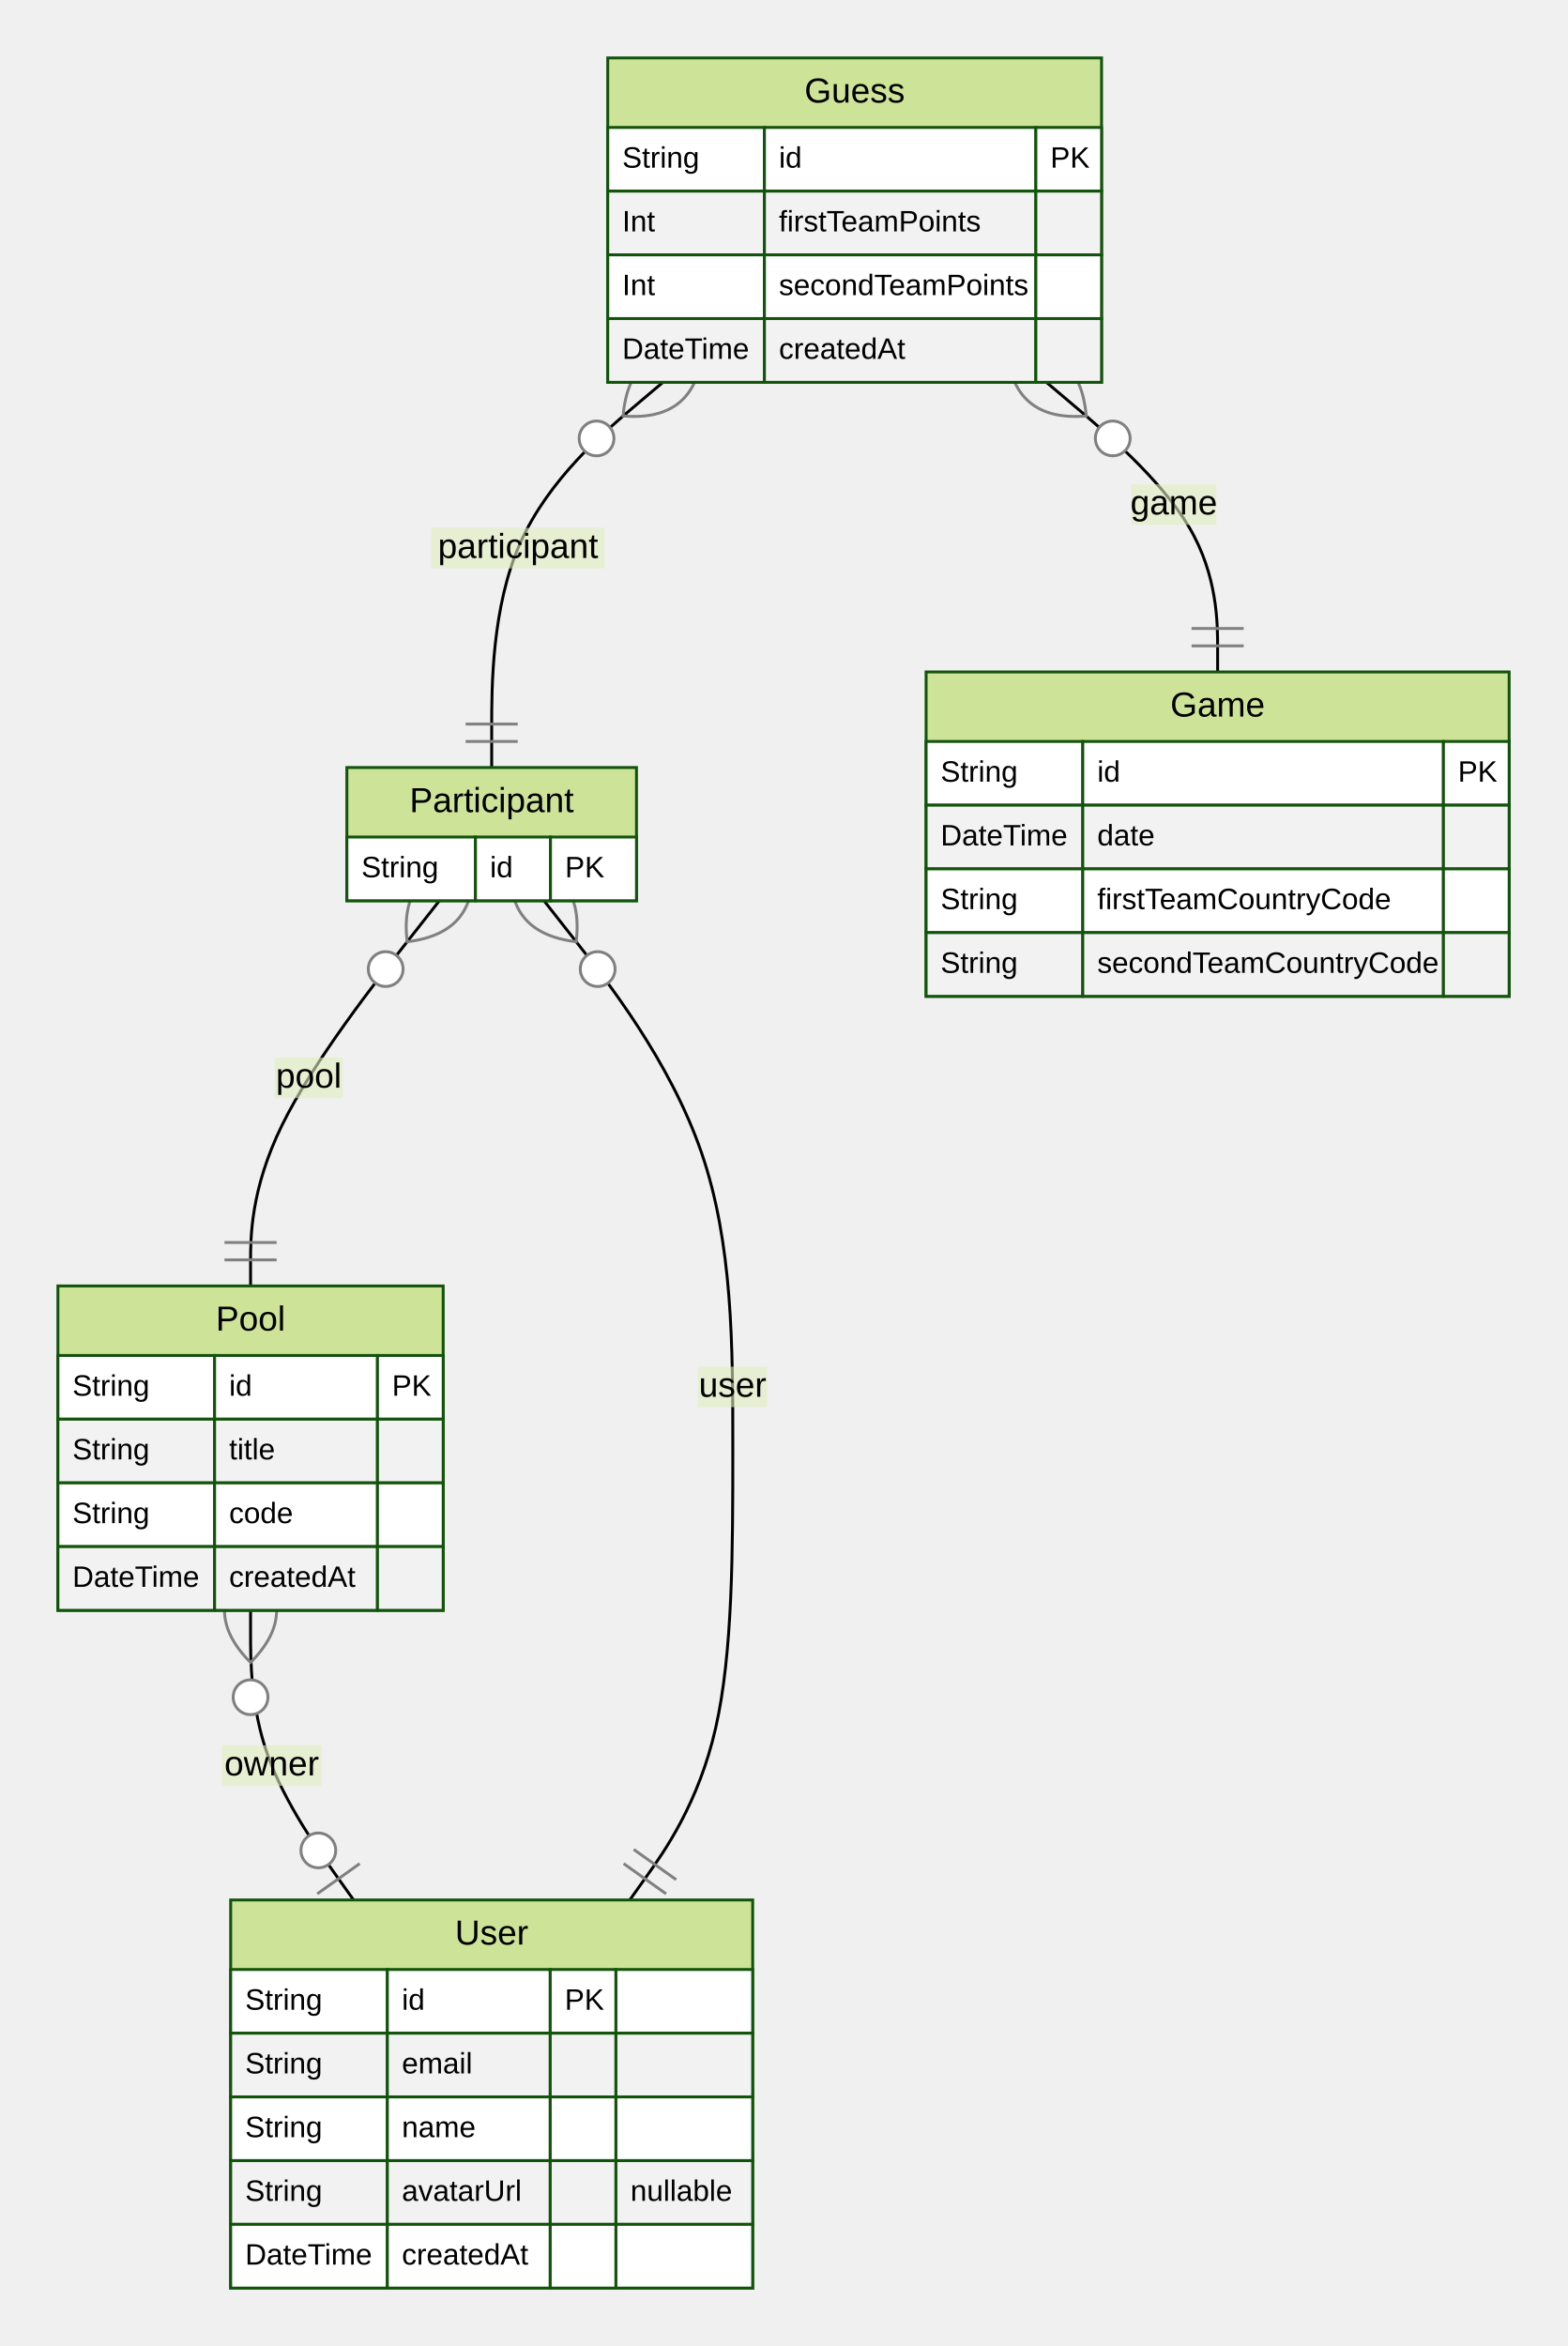
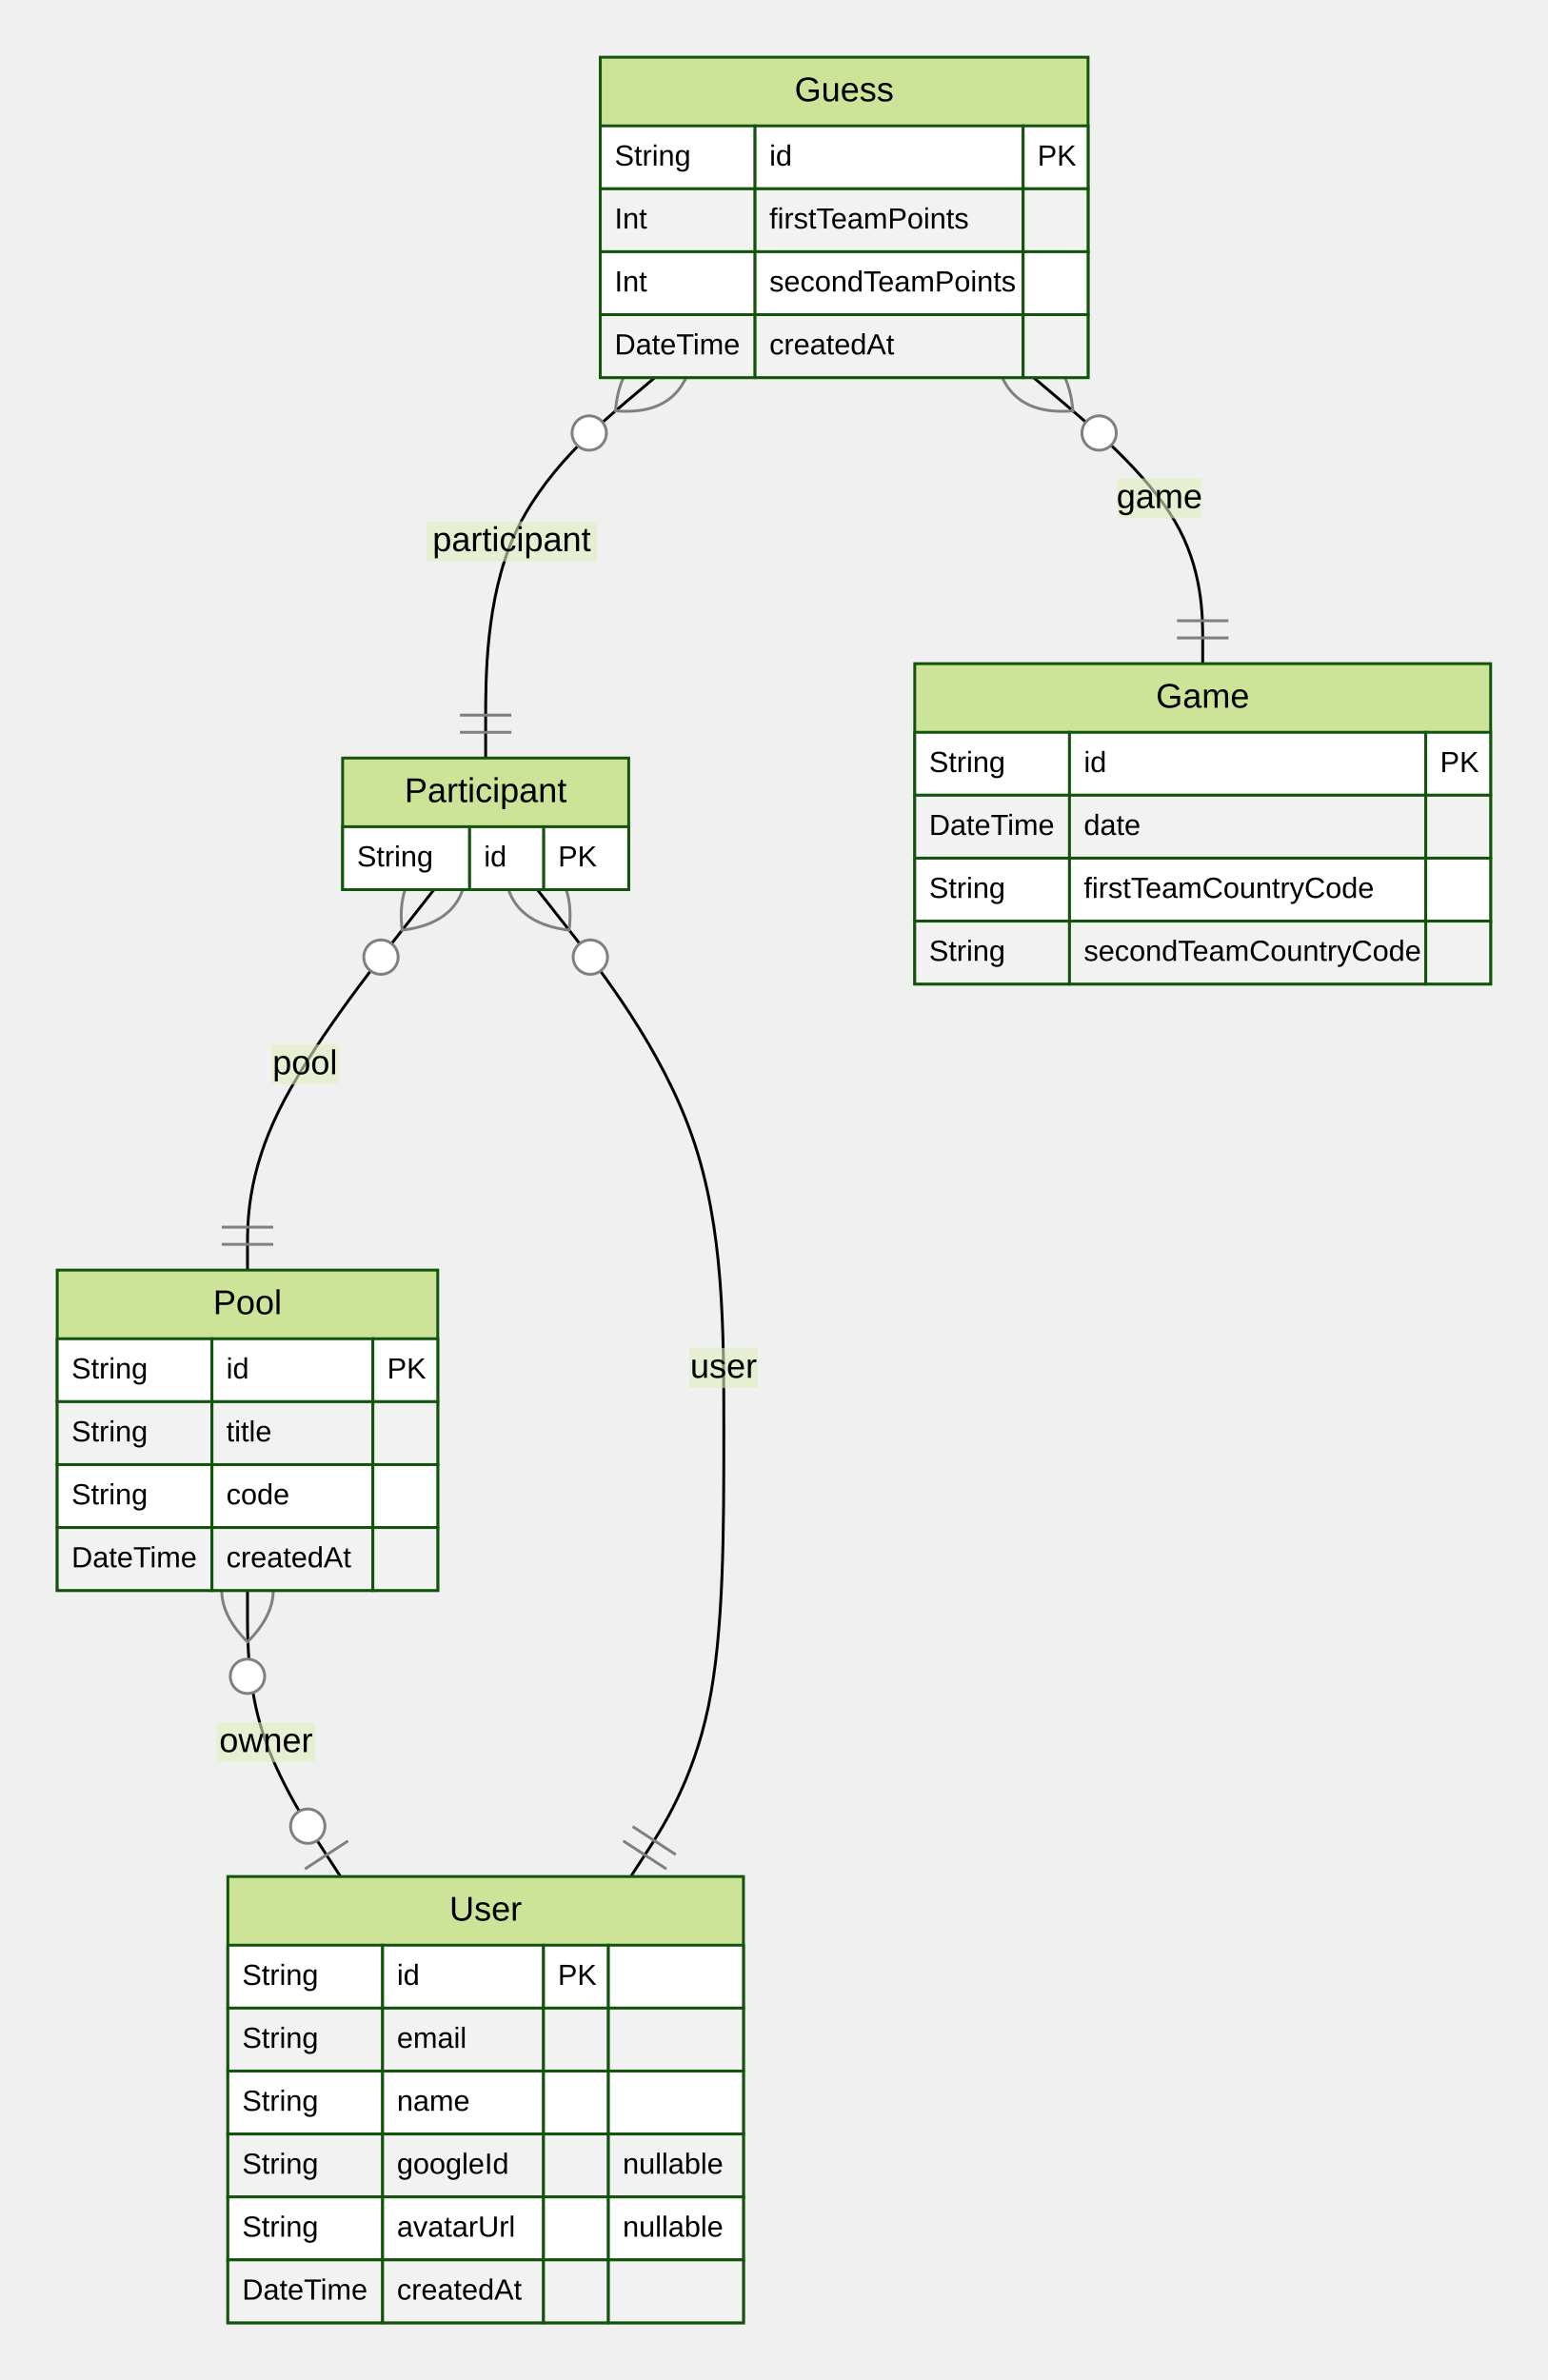
- <svg xmlns="http://www.w3.org/2000/svg" aria-labelledby="chart-title-mermaid-0 chart-desc-mermaid-0" role="img" viewBox="0 0 541.082 810" style="max-width: 541.082px; background-color: white;" width="100%" id="mermaid-0">
+ <svg xmlns="http://www.w3.org/2000/svg" aria-labelledby="chart-title-mermaid-0 chart-desc-mermaid-0" role="img" viewBox="0 0 541.082 832" style="max-width: 541.082px; background-color: white;" width="100%" id="mermaid-0">
  <style>#mermaid-0 {font-family:"trebuchet ms",verdana,arial,sans-serif;font-size:16px;fill:#000000;}#mermaid-0 .error-icon{fill:#552222;}#mermaid-0 .error-text{fill:#552222;stroke:#552222;}#mermaid-0 .edge-thickness-normal{stroke-width:2px;}#mermaid-0 .edge-thickness-thick{stroke-width:3.5px;}#mermaid-0 .edge-pattern-solid{stroke-dasharray:0;}#mermaid-0 .edge-pattern-dashed{stroke-dasharray:3;}#mermaid-0 .edge-pattern-dotted{stroke-dasharray:2;}#mermaid-0 .marker{fill:#000000;stroke:#000000;}#mermaid-0 .marker.cross{stroke:#000000;}#mermaid-0 svg{font-family:"trebuchet ms",verdana,arial,sans-serif;font-size:16px;}#mermaid-0 .entityBox{fill:#cde498;stroke:#13540c;}#mermaid-0 .attributeBoxOdd{fill:#ffffff;stroke:#13540c;}#mermaid-0 .attributeBoxEven{fill:#f2f2f2;stroke:#13540c;}#mermaid-0 .relationshipLabelBox{fill:hsl(78.158, 58.462%, 84.51%);opacity:0.7;background-color:hsl(78.158, 58.462%, 84.51%);}#mermaid-0 .relationshipLabelBox rect{opacity:0.5;}#mermaid-0 .relationshipLine{stroke:#000000;}#mermaid-0 :root{--mermaid-font-family:"trebuchet ms",verdana,arial,sans-serif;}</style>
  <g />
  <defs>
    <marker orient="auto" markerHeight="18" markerWidth="18" refY="9" refX="0" id="ONLY_ONE_START">
      <path d="M9,0 L9,18 M15,0 L15,18" fill="none" stroke="gray" />
    </marker>
  </defs>
  <defs>
    <marker orient="auto" markerHeight="18" markerWidth="18" refY="9" refX="18" id="ONLY_ONE_END">
      <path d="M3,0 L3,18 M9,0 L9,18" fill="none" stroke="gray" />
    </marker>
  </defs>
  <defs>
    <marker orient="auto" markerHeight="18" markerWidth="30" refY="9" refX="0" id="ZERO_OR_ONE_START">
      <circle r="6" cy="9" cx="21" fill="white" stroke="gray" />
      <path d="M9,0 L9,18" fill="none" stroke="gray" />
    </marker>
  </defs>
  <defs>
    <marker orient="auto" markerHeight="18" markerWidth="30" refY="9" refX="30" id="ZERO_OR_ONE_END">
      <circle r="6" cy="9" cx="9" fill="white" stroke="gray" />
      <path d="M21,0 L21,18" fill="none" stroke="gray" />
    </marker>
  </defs>
  <defs>
    <marker orient="auto" markerHeight="36" markerWidth="45" refY="18" refX="18" id="ONE_OR_MORE_START">
      <path d="M0,18 Q 18,0 36,18 Q 18,36 0,18 M42,9 L42,27" fill="none" stroke="gray" />
    </marker>
  </defs>
  <defs>
    <marker orient="auto" markerHeight="36" markerWidth="45" refY="18" refX="27" id="ONE_OR_MORE_END">
      <path d="M3,9 L3,27 M9,18 Q27,0 45,18 Q27,36 9,18" fill="none" stroke="gray" />
    </marker>
  </defs>
  <defs>
    <marker orient="auto" markerHeight="36" markerWidth="57" refY="18" refX="18" id="ZERO_OR_MORE_START">
      <circle r="6" cy="18" cx="48" fill="white" stroke="gray" />
      <path d="M0,18 Q18,0 36,18 Q18,36 0,18" fill="none" stroke="gray" />
    </marker>
  </defs>
  <defs>
    <marker orient="auto" markerHeight="36" markerWidth="57" refY="18" refX="39" id="ZERO_OR_MORE_END">
      <circle r="6" cy="18" cx="9" fill="white" stroke="gray" />
      <path d="M21,18 Q39,0 57,18 Q39,36 21,18" fill="none" stroke="gray" />
    </marker>
  </defs>
-   <path marker-start="url(#ZERO_OR_MORE_START)" marker-end="url(#ZERO_OR_ONE_END)" fill="none" stroke="gray" d="M86.513,556L86.513,564.333C86.513,572.667,86.513,589.333,92.443,606C98.373,622.667,110.233,639.333,116.163,647.667L122.093,656" class="er relationshipLine" />
-   <path marker-start="url(#ZERO_OR_MORE_START)" marker-end="url(#ONLY_ONE_END)" fill="none" stroke="gray" d="M187.835,311L198.7,324.833C209.565,338.667,231.296,366.333,242.161,397.833C253.026,429.333,253.026,464.667,253.026,500C253.026,535.333,253.026,570.667,247.096,596.667C241.167,622.667,229.307,639.333,223.377,647.667L217.447,656" class="er relationshipLine" />
+   <path marker-start="url(#ZERO_OR_MORE_START)" marker-end="url(#ZERO_OR_ONE_END)" fill="none" stroke="gray" d="M86.513,556L86.513,564.333C86.513,572.667,86.513,589.333,91.934,606C97.354,622.667,108.195,639.333,113.615,647.667L119.035,656" class="er relationshipLine" />
+   <path marker-start="url(#ZERO_OR_MORE_START)" marker-end="url(#ONLY_ONE_END)" fill="none" stroke="gray" d="M187.835,311L198.7,324.833C209.565,338.667,231.296,366.333,242.161,397.833C253.026,429.333,253.026,464.667,253.026,500C253.026,535.333,253.026,570.667,247.606,596.667C242.186,622.667,231.345,639.333,225.925,647.667L220.504,656" class="er relationshipLine" />
  <path marker-start="url(#ZERO_OR_MORE_START)" marker-end="url(#ONLY_ONE_END)" fill="none" stroke="gray" d="M151.705,311L140.839,324.833C129.974,338.667,108.244,366.333,97.378,388.5C86.513,410.667,86.513,427.333,86.513,435.667L86.513,444" class="er relationshipLine" />
  <path marker-start="url(#ZERO_OR_MORE_START)" marker-end="url(#ONLY_ONE_END)" fill="none" stroke="gray" d="M361.309,132L371.162,140.333C381.015,148.667,400.72,165.333,410.573,182C420.426,198.667,420.426,215.333,420.426,223.667L420.426,232" class="er relationshipLine" />
  <path marker-start="url(#ZERO_OR_MORE_START)" marker-end="url(#ONLY_ONE_END)" fill="none" stroke="gray" d="M228.887,132L219.034,140.333C209.181,148.667,189.476,165.333,179.623,187.5C169.77,209.667,169.77,237.333,169.77,251.167L169.77,265" class="er relationshipLine" />
  <g transform="translate(20,444 )" id="Pool">
    <rect height="112" width="133.026" y="0" x="0" stroke="gray" fill-opacity="100%" fill="honeydew" class="er entityBox" />
    <text transform="translate(66.51321,12)" style="font-family: &quot;trebuchet ms&quot;, verdana, arial, sans-serif;; font-size: 12px" text-anchor="middle" dominant-baseline="middle" y="0" x="0" id="entity-Pool" class="er entityLabel">Pool</text>
    <rect height="22" width="54.096" y="24" x="0" stroke="gray" fill-opacity="100%" fill="honeydew" class="er attributeBoxOdd" />
    <text transform="translate(5,35)" style="font-family: &quot;trebuchet ms&quot;, verdana, arial, sans-serif;; font-size: 10.2px" text-anchor="left" dominant-baseline="middle" y="0" x="0" id="entity-Pool-attr-1-type" class="er entityLabel">String</text>
    <rect height="22" width="56.243" y="24" x="54.096" stroke="gray" fill-opacity="100%" fill="honeydew" class="er attributeBoxOdd" />
    <text transform="translate(59.09555,35)" style="font-family: &quot;trebuchet ms&quot;, verdana, arial, sans-serif;; font-size: 10.2px" text-anchor="left" dominant-baseline="middle" y="0" x="0" id="entity-Pool-attr-1-name" class="er entityLabel">id</text>
    <rect height="22" width="22.688" y="24" x="110.339" stroke="gray" fill-opacity="100%" fill="honeydew" class="er attributeBoxOdd" />
    <text transform="translate(115.3387,35)" style="font-family: &quot;trebuchet ms&quot;, verdana, arial, sans-serif;; font-size: 10.2px" text-anchor="left" dominant-baseline="middle" y="0" x="0" id="entity-Pool-attr-1-key" class="er entityLabel">PK</text>
    <rect height="22" width="54.096" y="46" x="0" stroke="gray" fill-opacity="100%" fill="honeydew" class="er attributeBoxEven" />
    <text transform="translate(5,57)" style="font-family: &quot;trebuchet ms&quot;, verdana, arial, sans-serif;; font-size: 10.2px" text-anchor="left" dominant-baseline="middle" y="0" x="0" id="entity-Pool-attr-2-type" class="er entityLabel">String</text>
    <rect height="22" width="56.243" y="46" x="54.096" stroke="gray" fill-opacity="100%" fill="honeydew" class="er attributeBoxEven" />
    <text transform="translate(59.09555,57)" style="font-family: &quot;trebuchet ms&quot;, verdana, arial, sans-serif;; font-size: 10.2px" text-anchor="left" dominant-baseline="middle" y="0" x="0" id="entity-Pool-attr-2-name" class="er entityLabel">title</text>
    <rect height="22" width="22.688" y="46" x="110.339" stroke="gray" fill-opacity="100%" fill="honeydew" class="er attributeBoxEven" />
    <text transform="translate(115.3387,57)" style="font-family: &quot;trebuchet ms&quot;, verdana, arial, sans-serif;; font-size: 10.2px" text-anchor="left" dominant-baseline="middle" y="0" x="0" id="entity-Pool-attr-2-key" class="er entityLabel" />
    <rect height="22" width="54.096" y="68" x="0" stroke="gray" fill-opacity="100%" fill="honeydew" class="er attributeBoxOdd" />
    <text transform="translate(5,79)" style="font-family: &quot;trebuchet ms&quot;, verdana, arial, sans-serif;; font-size: 10.2px" text-anchor="left" dominant-baseline="middle" y="0" x="0" id="entity-Pool-attr-3-type" class="er entityLabel">String</text>
    <rect height="22" width="56.243" y="68" x="54.096" stroke="gray" fill-opacity="100%" fill="honeydew" class="er attributeBoxOdd" />
    <text transform="translate(59.09555,79)" style="font-family: &quot;trebuchet ms&quot;, verdana, arial, sans-serif;; font-size: 10.2px" text-anchor="left" dominant-baseline="middle" y="0" x="0" id="entity-Pool-attr-3-name" class="er entityLabel">code</text>
    <rect height="22" width="22.688" y="68" x="110.339" stroke="gray" fill-opacity="100%" fill="honeydew" class="er attributeBoxOdd" />
    <text transform="translate(115.3387,79)" style="font-family: &quot;trebuchet ms&quot;, verdana, arial, sans-serif;; font-size: 10.2px" text-anchor="left" dominant-baseline="middle" y="0" x="0" id="entity-Pool-attr-3-key" class="er entityLabel" />
    <rect height="22" width="54.096" y="90" x="0" stroke="gray" fill-opacity="100%" fill="honeydew" class="er attributeBoxEven" />
    <text transform="translate(5,101)" style="font-family: &quot;trebuchet ms&quot;, verdana, arial, sans-serif;; font-size: 10.2px" text-anchor="left" dominant-baseline="middle" y="0" x="0" id="entity-Pool-attr-4-type" class="er entityLabel">DateTime</text>
    <rect height="22" width="56.243" y="90" x="54.096" stroke="gray" fill-opacity="100%" fill="honeydew" class="er attributeBoxEven" />
    <text transform="translate(59.09555,101)" style="font-family: &quot;trebuchet ms&quot;, verdana, arial, sans-serif;; font-size: 10.2px" text-anchor="left" dominant-baseline="middle" y="0" x="0" id="entity-Pool-attr-4-name" class="er entityLabel">createdAt</text>
    <rect height="22" width="22.688" y="90" x="110.339" stroke="gray" fill-opacity="100%" fill="honeydew" class="er attributeBoxEven" />
    <text transform="translate(115.3387,101)" style="font-family: &quot;trebuchet ms&quot;, verdana, arial, sans-serif;; font-size: 10.2px" text-anchor="left" dominant-baseline="middle" y="0" x="0" id="entity-Pool-attr-4-key" class="er entityLabel" />
  </g>
  <g transform="translate(119.7698,265 )" id="Participant">
    <rect height="46" width="100" y="0" x="0" stroke="gray" fill-opacity="100%" fill="honeydew" class="er entityBox" />
    <text transform="translate(50,12)" style="font-family: &quot;trebuchet ms&quot;, verdana, arial, sans-serif;; font-size: 12px" text-anchor="middle" dominant-baseline="middle" y="0" x="0" id="entity-Participant" class="er entityLabel">Participant</text>
    <rect height="22" width="44.399" y="24" x="0" stroke="gray" fill-opacity="100%" fill="honeydew" class="er attributeBoxOdd" />
    <text transform="translate(5,35)" style="font-family: &quot;trebuchet ms&quot;, verdana, arial, sans-serif;; font-size: 10.2px" text-anchor="left" dominant-baseline="middle" y="0" x="0" id="entity-Participant-attr-1-type" class="er entityLabel">String</text>
    <rect height="22" width="25.911" y="24" x="44.399" stroke="gray" fill-opacity="100%" fill="honeydew" class="er attributeBoxOdd" />
    <text transform="translate(49.39862,35)" style="font-family: &quot;trebuchet ms&quot;, verdana, arial, sans-serif;; font-size: 10.2px" text-anchor="left" dominant-baseline="middle" y="0" x="0" id="entity-Participant-attr-1-name" class="er entityLabel">id</text>
    <rect height="22" width="29.69" y="24" x="70.31" stroke="gray" fill-opacity="100%" fill="honeydew" class="er attributeBoxOdd" />
    <text transform="translate(75.30976,35)" style="font-family: &quot;trebuchet ms&quot;, verdana, arial, sans-serif;; font-size: 10.2px" text-anchor="left" dominant-baseline="middle" y="0" x="0" id="entity-Participant-attr-1-key" class="er entityLabel">PK</text>
  </g>
  <g transform="translate(79.65034,656 )" id="User">
-     <rect height="134" width="180.239" y="0" x="0" stroke="gray" fill-opacity="100%" fill="honeydew" class="er entityBox" />
+     <rect height="156" width="180.239" y="0" x="0" stroke="gray" fill-opacity="100%" fill="honeydew" class="er entityBox" />
    <text transform="translate(90.11948,12)" style="font-family: &quot;trebuchet ms&quot;, verdana, arial, sans-serif;; font-size: 12px" text-anchor="middle" dominant-baseline="middle" y="0" x="0" id="entity-User" class="er entityLabel">User</text>
    <rect height="22" width="54.096" y="24" x="0" stroke="gray" fill-opacity="100%" fill="honeydew" class="er attributeBoxOdd" />
    <text transform="translate(5,35)" style="font-family: &quot;trebuchet ms&quot;, verdana, arial, sans-serif;; font-size: 10.2px" text-anchor="left" dominant-baseline="middle" y="0" x="0" id="entity-User-attr-1-type" class="er entityLabel">String</text>
    <rect height="22" width="56.243" y="24" x="54.096" stroke="gray" fill-opacity="100%" fill="honeydew" class="er attributeBoxOdd" />
    <text transform="translate(59.09555,35)" style="font-family: &quot;trebuchet ms&quot;, verdana, arial, sans-serif;; font-size: 10.2px" text-anchor="left" dominant-baseline="middle" y="0" x="0" id="entity-User-attr-1-name" class="er entityLabel">id</text>
    <rect height="22" width="22.688" y="24" x="110.339" stroke="gray" fill-opacity="100%" fill="honeydew" class="er attributeBoxOdd" />
    <text transform="translate(115.3387,35)" style="font-family: &quot;trebuchet ms&quot;, verdana, arial, sans-serif;; font-size: 10.2px" text-anchor="left" dominant-baseline="middle" y="0" x="0" id="entity-User-attr-1-key" class="er entityLabel">PK</text>
    <rect height="22" width="47.213" y="24" x="133.026" stroke="gray" fill-opacity="100%" fill="honeydew" class="er attributeBoxOdd" />
    <text transform="translate(138.0264,35)" style="font-family: &quot;trebuchet ms&quot;, verdana, arial, sans-serif;; font-size: 10.2px" text-anchor="left" dominant-baseline="middle" y="0" x="0" id="entity-User-attr-1-comment" class="er entityLabel" />
    <rect height="22" width="54.096" y="46" x="0" stroke="gray" fill-opacity="100%" fill="honeydew" class="er attributeBoxEven" />
    <text transform="translate(5,57)" style="font-family: &quot;trebuchet ms&quot;, verdana, arial, sans-serif;; font-size: 10.2px" text-anchor="left" dominant-baseline="middle" y="0" x="0" id="entity-User-attr-2-type" class="er entityLabel">String</text>
    <rect height="22" width="56.243" y="46" x="54.096" stroke="gray" fill-opacity="100%" fill="honeydew" class="er attributeBoxEven" />
    <text transform="translate(59.09555,57)" style="font-family: &quot;trebuchet ms&quot;, verdana, arial, sans-serif;; font-size: 10.2px" text-anchor="left" dominant-baseline="middle" y="0" x="0" id="entity-User-attr-2-name" class="er entityLabel">email</text>
    <rect height="22" width="22.688" y="46" x="110.339" stroke="gray" fill-opacity="100%" fill="honeydew" class="er attributeBoxEven" />
    <text transform="translate(115.3387,57)" style="font-family: &quot;trebuchet ms&quot;, verdana, arial, sans-serif;; font-size: 10.2px" text-anchor="left" dominant-baseline="middle" y="0" x="0" id="entity-User-attr-2-key" class="er entityLabel" />
    <rect height="22" width="47.213" y="46" x="133.026" stroke="gray" fill-opacity="100%" fill="honeydew" class="er attributeBoxEven" />
    <text transform="translate(138.0264,57)" style="font-family: &quot;trebuchet ms&quot;, verdana, arial, sans-serif;; font-size: 10.2px" text-anchor="left" dominant-baseline="middle" y="0" x="0" id="entity-User-attr-2-comment" class="er entityLabel" />
    <rect height="22" width="54.096" y="68" x="0" stroke="gray" fill-opacity="100%" fill="honeydew" class="er attributeBoxOdd" />
    <text transform="translate(5,79)" style="font-family: &quot;trebuchet ms&quot;, verdana, arial, sans-serif;; font-size: 10.2px" text-anchor="left" dominant-baseline="middle" y="0" x="0" id="entity-User-attr-3-type" class="er entityLabel">String</text>
    <rect height="22" width="56.243" y="68" x="54.096" stroke="gray" fill-opacity="100%" fill="honeydew" class="er attributeBoxOdd" />
    <text transform="translate(59.09555,79)" style="font-family: &quot;trebuchet ms&quot;, verdana, arial, sans-serif;; font-size: 10.2px" text-anchor="left" dominant-baseline="middle" y="0" x="0" id="entity-User-attr-3-name" class="er entityLabel">name</text>
    <rect height="22" width="22.688" y="68" x="110.339" stroke="gray" fill-opacity="100%" fill="honeydew" class="er attributeBoxOdd" />
    <text transform="translate(115.3387,79)" style="font-family: &quot;trebuchet ms&quot;, verdana, arial, sans-serif;; font-size: 10.2px" text-anchor="left" dominant-baseline="middle" y="0" x="0" id="entity-User-attr-3-key" class="er entityLabel" />
    <rect height="22" width="47.213" y="68" x="133.026" stroke="gray" fill-opacity="100%" fill="honeydew" class="er attributeBoxOdd" />
    <text transform="translate(138.0264,79)" style="font-family: &quot;trebuchet ms&quot;, verdana, arial, sans-serif;; font-size: 10.2px" text-anchor="left" dominant-baseline="middle" y="0" x="0" id="entity-User-attr-3-comment" class="er entityLabel" />
    <rect height="22" width="54.096" y="90" x="0" stroke="gray" fill-opacity="100%" fill="honeydew" class="er attributeBoxEven" />
    <text transform="translate(5,101)" style="font-family: &quot;trebuchet ms&quot;, verdana, arial, sans-serif;; font-size: 10.2px" text-anchor="left" dominant-baseline="middle" y="0" x="0" id="entity-User-attr-4-type" class="er entityLabel">String</text>
    <rect height="22" width="56.243" y="90" x="54.096" stroke="gray" fill-opacity="100%" fill="honeydew" class="er attributeBoxEven" />
-     <text transform="translate(59.09555,101)" style="font-family: &quot;trebuchet ms&quot;, verdana, arial, sans-serif;; font-size: 10.2px" text-anchor="left" dominant-baseline="middle" y="0" x="0" id="entity-User-attr-4-name" class="er entityLabel">avatarUrl</text>
+     <text transform="translate(59.09555,101)" style="font-family: &quot;trebuchet ms&quot;, verdana, arial, sans-serif;; font-size: 10.2px" text-anchor="left" dominant-baseline="middle" y="0" x="0" id="entity-User-attr-4-name" class="er entityLabel">googleId</text>
    <rect height="22" width="22.688" y="90" x="110.339" stroke="gray" fill-opacity="100%" fill="honeydew" class="er attributeBoxEven" />
    <text transform="translate(115.3387,101)" style="font-family: &quot;trebuchet ms&quot;, verdana, arial, sans-serif;; font-size: 10.2px" text-anchor="left" dominant-baseline="middle" y="0" x="0" id="entity-User-attr-4-key" class="er entityLabel" />
    <rect height="22" width="47.213" y="90" x="133.026" stroke="gray" fill-opacity="100%" fill="honeydew" class="er attributeBoxEven" />
    <text transform="translate(138.0264,101)" style="font-family: &quot;trebuchet ms&quot;, verdana, arial, sans-serif;; font-size: 10.2px" text-anchor="left" dominant-baseline="middle" y="0" x="0" id="entity-User-attr-4-comment" class="er entityLabel">nullable</text>
    <rect height="22" width="54.096" y="112" x="0" stroke="gray" fill-opacity="100%" fill="honeydew" class="er attributeBoxOdd" />
-     <text transform="translate(5,123)" style="font-family: &quot;trebuchet ms&quot;, verdana, arial, sans-serif;; font-size: 10.2px" text-anchor="left" dominant-baseline="middle" y="0" x="0" id="entity-User-attr-5-type" class="er entityLabel">DateTime</text>
+     <text transform="translate(5,123)" style="font-family: &quot;trebuchet ms&quot;, verdana, arial, sans-serif;; font-size: 10.2px" text-anchor="left" dominant-baseline="middle" y="0" x="0" id="entity-User-attr-5-type" class="er entityLabel">String</text>
    <rect height="22" width="56.243" y="112" x="54.096" stroke="gray" fill-opacity="100%" fill="honeydew" class="er attributeBoxOdd" />
-     <text transform="translate(59.09555,123)" style="font-family: &quot;trebuchet ms&quot;, verdana, arial, sans-serif;; font-size: 10.2px" text-anchor="left" dominant-baseline="middle" y="0" x="0" id="entity-User-attr-5-name" class="er entityLabel">createdAt</text>
+     <text transform="translate(59.09555,123)" style="font-family: &quot;trebuchet ms&quot;, verdana, arial, sans-serif;; font-size: 10.2px" text-anchor="left" dominant-baseline="middle" y="0" x="0" id="entity-User-attr-5-name" class="er entityLabel">avatarUrl</text>
    <rect height="22" width="22.688" y="112" x="110.339" stroke="gray" fill-opacity="100%" fill="honeydew" class="er attributeBoxOdd" />
    <text transform="translate(115.3387,123)" style="font-family: &quot;trebuchet ms&quot;, verdana, arial, sans-serif;; font-size: 10.2px" text-anchor="left" dominant-baseline="middle" y="0" x="0" id="entity-User-attr-5-key" class="er entityLabel" />
    <rect height="22" width="47.213" y="112" x="133.026" stroke="gray" fill-opacity="100%" fill="honeydew" class="er attributeBoxOdd" />
-     <text transform="translate(138.0264,123)" style="font-family: &quot;trebuchet ms&quot;, verdana, arial, sans-serif;; font-size: 10.2px" text-anchor="left" dominant-baseline="middle" y="0" x="0" id="entity-User-attr-5-comment" class="er entityLabel" />
+     <text transform="translate(138.0264,123)" style="font-family: &quot;trebuchet ms&quot;, verdana, arial, sans-serif;; font-size: 10.2px" text-anchor="left" dominant-baseline="middle" y="0" x="0" id="entity-User-attr-5-comment" class="er entityLabel">nullable</text>
+     <rect height="22" width="54.096" y="134" x="0" stroke="gray" fill-opacity="100%" fill="honeydew" class="er attributeBoxEven" />
+     <text transform="translate(5,145)" style="font-family: &quot;trebuchet ms&quot;, verdana, arial, sans-serif;; font-size: 10.2px" text-anchor="left" dominant-baseline="middle" y="0" x="0" id="entity-User-attr-6-type" class="er entityLabel">DateTime</text>
+     <rect height="22" width="56.243" y="134" x="54.096" stroke="gray" fill-opacity="100%" fill="honeydew" class="er attributeBoxEven" />
+     <text transform="translate(59.09555,145)" style="font-family: &quot;trebuchet ms&quot;, verdana, arial, sans-serif;; font-size: 10.2px" text-anchor="left" dominant-baseline="middle" y="0" x="0" id="entity-User-attr-6-name" class="er entityLabel">createdAt</text>
+     <rect height="22" width="22.688" y="134" x="110.339" stroke="gray" fill-opacity="100%" fill="honeydew" class="er attributeBoxEven" />
+     <text transform="translate(115.3387,145)" style="font-family: &quot;trebuchet ms&quot;, verdana, arial, sans-serif;; font-size: 10.2px" text-anchor="left" dominant-baseline="middle" y="0" x="0" id="entity-User-attr-6-key" class="er entityLabel" />
+     <rect height="22" width="47.213" y="134" x="133.026" stroke="gray" fill-opacity="100%" fill="honeydew" class="er attributeBoxEven" />
+     <text transform="translate(138.0264,145)" style="font-family: &quot;trebuchet ms&quot;, verdana, arial, sans-serif;; font-size: 10.2px" text-anchor="left" dominant-baseline="middle" y="0" x="0" id="entity-User-attr-6-comment" class="er entityLabel" />
  </g>
  <g transform="translate(319.7698,232 )" id="Game">
    <rect height="112" width="201.312" y="0" x="0" stroke="gray" fill-opacity="100%" fill="honeydew" class="er entityBox" />
    <text transform="translate(100.6562,12)" style="font-family: &quot;trebuchet ms&quot;, verdana, arial, sans-serif;; font-size: 12px" text-anchor="middle" dominant-baseline="middle" y="0" x="0" id="entity-Game" class="er entityLabel">Game</text>
    <rect height="22" width="54.096" y="24" x="0" stroke="gray" fill-opacity="100%" fill="honeydew" class="er attributeBoxOdd" />
    <text transform="translate(5,35)" style="font-family: &quot;trebuchet ms&quot;, verdana, arial, sans-serif;; font-size: 10.2px" text-anchor="left" dominant-baseline="middle" y="0" x="0" id="entity-Game-attr-1-type" class="er entityLabel">String</text>
    <rect height="22" width="124.529" y="24" x="54.096" stroke="gray" fill-opacity="100%" fill="honeydew" class="er attributeBoxOdd" />
    <text transform="translate(59.09555,35)" style="font-family: &quot;trebuchet ms&quot;, verdana, arial, sans-serif;; font-size: 10.2px" text-anchor="left" dominant-baseline="middle" y="0" x="0" id="entity-Game-attr-1-name" class="er entityLabel">id</text>
    <rect height="22" width="22.688" y="24" x="178.625" stroke="gray" fill-opacity="100%" fill="honeydew" class="er attributeBoxOdd" />
    <text transform="translate(183.6248,35)" style="font-family: &quot;trebuchet ms&quot;, verdana, arial, sans-serif;; font-size: 10.2px" text-anchor="left" dominant-baseline="middle" y="0" x="0" id="entity-Game-attr-1-key" class="er entityLabel">PK</text>
    <rect height="22" width="54.096" y="46" x="0" stroke="gray" fill-opacity="100%" fill="honeydew" class="er attributeBoxEven" />
    <text transform="translate(5,57)" style="font-family: &quot;trebuchet ms&quot;, verdana, arial, sans-serif;; font-size: 10.2px" text-anchor="left" dominant-baseline="middle" y="0" x="0" id="entity-Game-attr-2-type" class="er entityLabel">DateTime</text>
    <rect height="22" width="124.529" y="46" x="54.096" stroke="gray" fill-opacity="100%" fill="honeydew" class="er attributeBoxEven" />
    <text transform="translate(59.09555,57)" style="font-family: &quot;trebuchet ms&quot;, verdana, arial, sans-serif;; font-size: 10.2px" text-anchor="left" dominant-baseline="middle" y="0" x="0" id="entity-Game-attr-2-name" class="er entityLabel">date</text>
    <rect height="22" width="22.688" y="46" x="178.625" stroke="gray" fill-opacity="100%" fill="honeydew" class="er attributeBoxEven" />
    <text transform="translate(183.6248,57)" style="font-family: &quot;trebuchet ms&quot;, verdana, arial, sans-serif;; font-size: 10.2px" text-anchor="left" dominant-baseline="middle" y="0" x="0" id="entity-Game-attr-2-key" class="er entityLabel" />
    <rect height="22" width="54.096" y="68" x="0" stroke="gray" fill-opacity="100%" fill="honeydew" class="er attributeBoxOdd" />
    <text transform="translate(5,79)" style="font-family: &quot;trebuchet ms&quot;, verdana, arial, sans-serif;; font-size: 10.2px" text-anchor="left" dominant-baseline="middle" y="0" x="0" id="entity-Game-attr-3-type" class="er entityLabel">String</text>
    <rect height="22" width="124.529" y="68" x="54.096" stroke="gray" fill-opacity="100%" fill="honeydew" class="er attributeBoxOdd" />
    <text transform="translate(59.09555,79)" style="font-family: &quot;trebuchet ms&quot;, verdana, arial, sans-serif;; font-size: 10.2px" text-anchor="left" dominant-baseline="middle" y="0" x="0" id="entity-Game-attr-3-name" class="er entityLabel">firstTeamCountryCode</text>
    <rect height="22" width="22.688" y="68" x="178.625" stroke="gray" fill-opacity="100%" fill="honeydew" class="er attributeBoxOdd" />
    <text transform="translate(183.6248,79)" style="font-family: &quot;trebuchet ms&quot;, verdana, arial, sans-serif;; font-size: 10.2px" text-anchor="left" dominant-baseline="middle" y="0" x="0" id="entity-Game-attr-3-key" class="er entityLabel" />
    <rect height="22" width="54.096" y="90" x="0" stroke="gray" fill-opacity="100%" fill="honeydew" class="er attributeBoxEven" />
    <text transform="translate(5,101)" style="font-family: &quot;trebuchet ms&quot;, verdana, arial, sans-serif;; font-size: 10.2px" text-anchor="left" dominant-baseline="middle" y="0" x="0" id="entity-Game-attr-4-type" class="er entityLabel">String</text>
    <rect height="22" width="124.529" y="90" x="54.096" stroke="gray" fill-opacity="100%" fill="honeydew" class="er attributeBoxEven" />
    <text transform="translate(59.09555,101)" style="font-family: &quot;trebuchet ms&quot;, verdana, arial, sans-serif;; font-size: 10.2px" text-anchor="left" dominant-baseline="middle" y="0" x="0" id="entity-Game-attr-4-name" class="er entityLabel">secondTeamCountryCode</text>
    <rect height="22" width="22.688" y="90" x="178.625" stroke="gray" fill-opacity="100%" fill="honeydew" class="er attributeBoxEven" />
    <text transform="translate(183.6248,101)" style="font-family: &quot;trebuchet ms&quot;, verdana, arial, sans-serif;; font-size: 10.2px" text-anchor="left" dominant-baseline="middle" y="0" x="0" id="entity-Game-attr-4-key" class="er entityLabel" />
  </g>
  <g transform="translate(209.8457,20 )" id="Guess">
    <rect height="112" width="170.504" y="0" x="0" stroke="gray" fill-opacity="100%" fill="honeydew" class="er entityBox" />
    <text transform="translate(85.2522,12)" style="font-family: &quot;trebuchet ms&quot;, verdana, arial, sans-serif;; font-size: 12px" text-anchor="middle" dominant-baseline="middle" y="0" x="0" id="entity-Guess" class="er entityLabel">Guess</text>
    <rect height="22" width="54.096" y="24" x="0" stroke="gray" fill-opacity="100%" fill="honeydew" class="er attributeBoxOdd" />
    <text transform="translate(5,35)" style="font-family: &quot;trebuchet ms&quot;, verdana, arial, sans-serif;; font-size: 10.2px" text-anchor="left" dominant-baseline="middle" y="0" x="0" id="entity-Guess-attr-1-type" class="er entityLabel">String</text>
    <rect height="22" width="93.721" y="24" x="54.096" stroke="gray" fill-opacity="100%" fill="honeydew" class="er attributeBoxOdd" />
    <text transform="translate(59.09555,35)" style="font-family: &quot;trebuchet ms&quot;, verdana, arial, sans-serif;; font-size: 10.2px" text-anchor="left" dominant-baseline="middle" y="0" x="0" id="entity-Guess-attr-1-name" class="er entityLabel">id</text>
    <rect height="22" width="22.688" y="24" x="147.817" stroke="gray" fill-opacity="100%" fill="honeydew" class="er attributeBoxOdd" />
    <text transform="translate(152.8167,35)" style="font-family: &quot;trebuchet ms&quot;, verdana, arial, sans-serif;; font-size: 10.2px" text-anchor="left" dominant-baseline="middle" y="0" x="0" id="entity-Guess-attr-1-key" class="er entityLabel">PK</text>
    <rect height="22" width="54.096" y="46" x="0" stroke="gray" fill-opacity="100%" fill="honeydew" class="er attributeBoxEven" />
    <text transform="translate(5,57)" style="font-family: &quot;trebuchet ms&quot;, verdana, arial, sans-serif;; font-size: 10.2px" text-anchor="left" dominant-baseline="middle" y="0" x="0" id="entity-Guess-attr-2-type" class="er entityLabel">Int</text>
    <rect height="22" width="93.721" y="46" x="54.096" stroke="gray" fill-opacity="100%" fill="honeydew" class="er attributeBoxEven" />
    <text transform="translate(59.09555,57)" style="font-family: &quot;trebuchet ms&quot;, verdana, arial, sans-serif;; font-size: 10.2px" text-anchor="left" dominant-baseline="middle" y="0" x="0" id="entity-Guess-attr-2-name" class="er entityLabel">firstTeamPoints</text>
    <rect height="22" width="22.688" y="46" x="147.817" stroke="gray" fill-opacity="100%" fill="honeydew" class="er attributeBoxEven" />
    <text transform="translate(152.8167,57)" style="font-family: &quot;trebuchet ms&quot;, verdana, arial, sans-serif;; font-size: 10.2px" text-anchor="left" dominant-baseline="middle" y="0" x="0" id="entity-Guess-attr-2-key" class="er entityLabel" />
    <rect height="22" width="54.096" y="68" x="0" stroke="gray" fill-opacity="100%" fill="honeydew" class="er attributeBoxOdd" />
    <text transform="translate(5,79)" style="font-family: &quot;trebuchet ms&quot;, verdana, arial, sans-serif;; font-size: 10.2px" text-anchor="left" dominant-baseline="middle" y="0" x="0" id="entity-Guess-attr-3-type" class="er entityLabel">Int</text>
    <rect height="22" width="93.721" y="68" x="54.096" stroke="gray" fill-opacity="100%" fill="honeydew" class="er attributeBoxOdd" />
    <text transform="translate(59.09555,79)" style="font-family: &quot;trebuchet ms&quot;, verdana, arial, sans-serif;; font-size: 10.2px" text-anchor="left" dominant-baseline="middle" y="0" x="0" id="entity-Guess-attr-3-name" class="er entityLabel">secondTeamPoints</text>
    <rect height="22" width="22.688" y="68" x="147.817" stroke="gray" fill-opacity="100%" fill="honeydew" class="er attributeBoxOdd" />
    <text transform="translate(152.8167,79)" style="font-family: &quot;trebuchet ms&quot;, verdana, arial, sans-serif;; font-size: 10.2px" text-anchor="left" dominant-baseline="middle" y="0" x="0" id="entity-Guess-attr-3-key" class="er entityLabel" />
    <rect height="22" width="54.096" y="90" x="0" stroke="gray" fill-opacity="100%" fill="honeydew" class="er attributeBoxEven" />
    <text transform="translate(5,101)" style="font-family: &quot;trebuchet ms&quot;, verdana, arial, sans-serif;; font-size: 10.2px" text-anchor="left" dominant-baseline="middle" y="0" x="0" id="entity-Guess-attr-4-type" class="er entityLabel">DateTime</text>
    <rect height="22" width="93.721" y="90" x="54.096" stroke="gray" fill-opacity="100%" fill="honeydew" class="er attributeBoxEven" />
    <text transform="translate(59.09555,101)" style="font-family: &quot;trebuchet ms&quot;, verdana, arial, sans-serif;; font-size: 10.2px" text-anchor="left" dominant-baseline="middle" y="0" x="0" id="entity-Guess-attr-4-name" class="er entityLabel">createdAt</text>
    <rect height="22" width="22.688" y="90" x="147.817" stroke="gray" fill-opacity="100%" fill="honeydew" class="er attributeBoxEven" />
    <text transform="translate(152.8167,101)" style="font-family: &quot;trebuchet ms&quot;, verdana, arial, sans-serif;; font-size: 10.2px" text-anchor="left" dominant-baseline="middle" y="0" x="0" id="entity-Guess-attr-4-key" class="er entityLabel" />
  </g>
-   <rect fill-opacity="85%" fill="white" height="14" width="34.471" y="602.592" x="76.574" class="er relationshipLabelBox" />
-   <text style="font-family: &quot;trebuchet ms&quot;, verdana, arial, sans-serif;; font-size: 12px" dominant-baseline="middle" text-anchor="middle" y="609.592" x="93.81" id="rel1" class="er relationshipLabel">owner</text>
-   <rect fill-opacity="85%" fill="white" height="14" width="23.959" y="471.862" x="240.96" class="er relationshipLabelBox" />
-   <text style="font-family: &quot;trebuchet ms&quot;, verdana, arial, sans-serif;; font-size: 12px" dominant-baseline="middle" text-anchor="middle" y="478.862" x="252.94" id="rel2" class="er relationshipLabel">user</text>
+   <rect fill-opacity="85%" fill="white" height="14" width="34.471" y="602.078" x="75.759" class="er relationshipLabelBox" />
+   <text style="font-family: &quot;trebuchet ms&quot;, verdana, arial, sans-serif;; font-size: 12px" dominant-baseline="middle" text-anchor="middle" y="609.078" x="92.994" id="rel1" class="er relationshipLabel">owner</text>
+   <rect fill-opacity="85%" fill="white" height="14" width="23.959" y="471.248" x="240.952" class="er relationshipLabelBox" />
+   <text style="font-family: &quot;trebuchet ms&quot;, verdana, arial, sans-serif;; font-size: 12px" dominant-baseline="middle" text-anchor="middle" y="478.248" x="252.932" id="rel2" class="er relationshipLabel">user</text>
  <rect fill-opacity="85%" fill="white" height="14" width="23.564" y="365.133" x="94.824" class="er relationshipLabelBox" />
  <text style="font-family: &quot;trebuchet ms&quot;, verdana, arial, sans-serif;; font-size: 12px" dominant-baseline="middle" text-anchor="middle" y="372.133" x="106.606" id="rel3" class="er relationshipLabel">pool</text>
  <rect fill-opacity="85%" fill="white" height="14" width="29.289" y="167.222" x="390.665" class="er relationshipLabelBox" />
  <text style="font-family: &quot;trebuchet ms&quot;, verdana, arial, sans-serif;; font-size: 12px" dominant-baseline="middle" text-anchor="middle" y="174.222" x="405.31" id="rel4" class="er relationshipLabel">game</text>
  <rect fill-opacity="85%" fill="white" height="14" width="59.744" y="182.256" x="148.995" class="er relationshipLabelBox" />
  <text style="font-family: &quot;trebuchet ms&quot;, verdana, arial, sans-serif;; font-size: 12px" dominant-baseline="middle" text-anchor="middle" y="189.256" x="178.867" id="rel5" class="er relationshipLabel">participant</text>
</svg>
